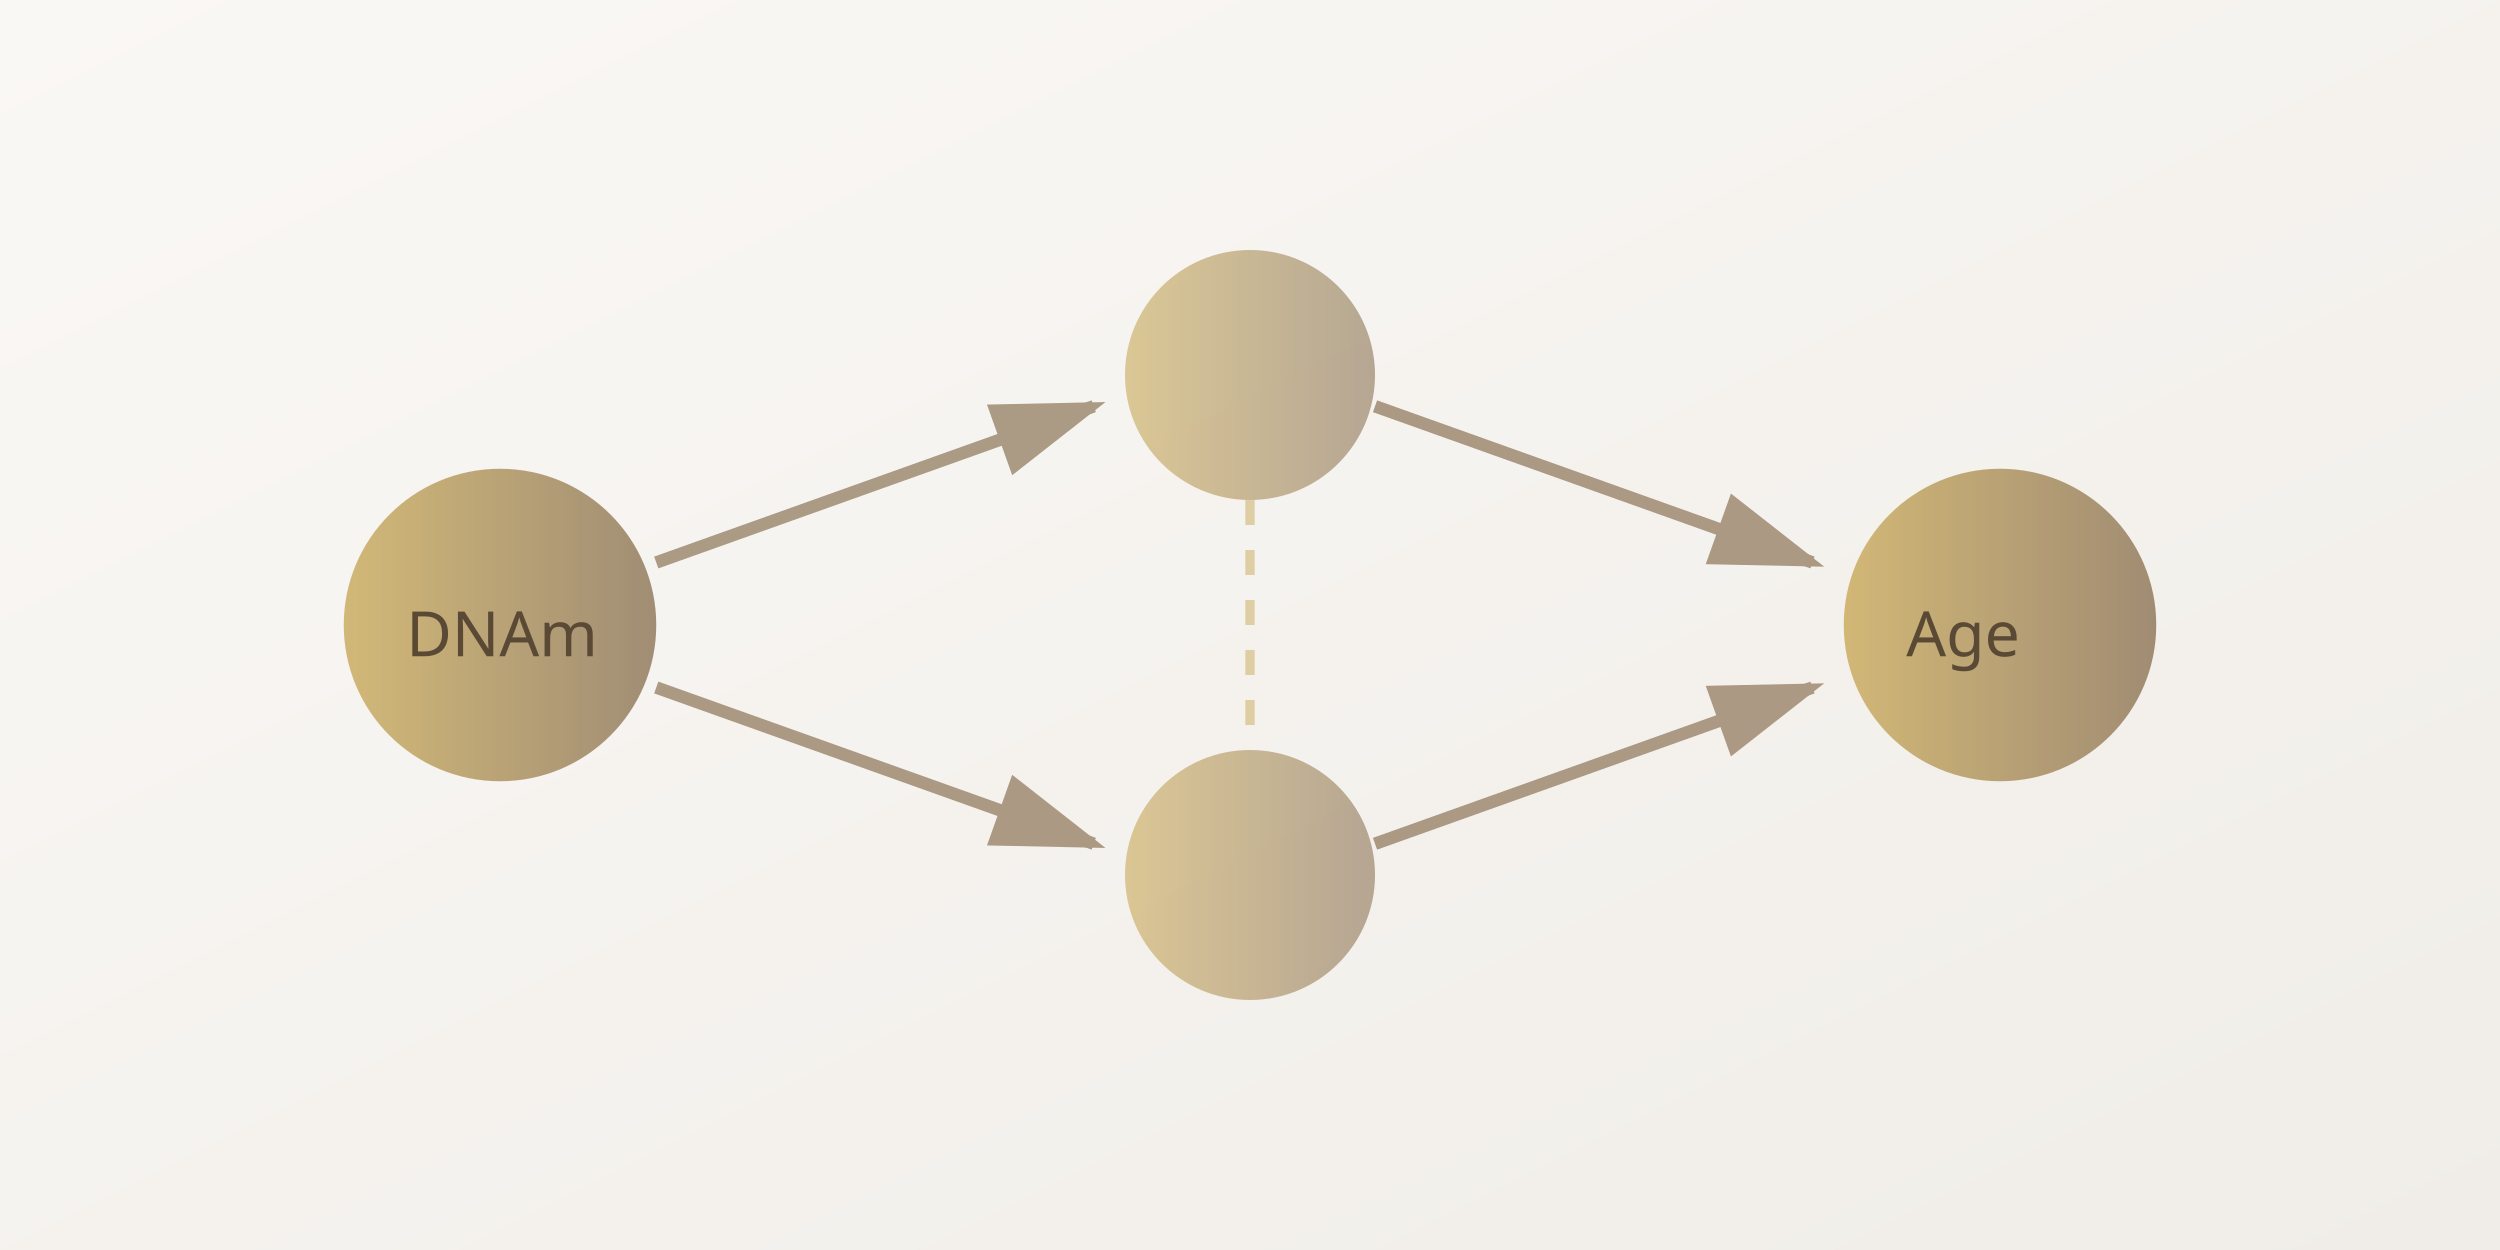
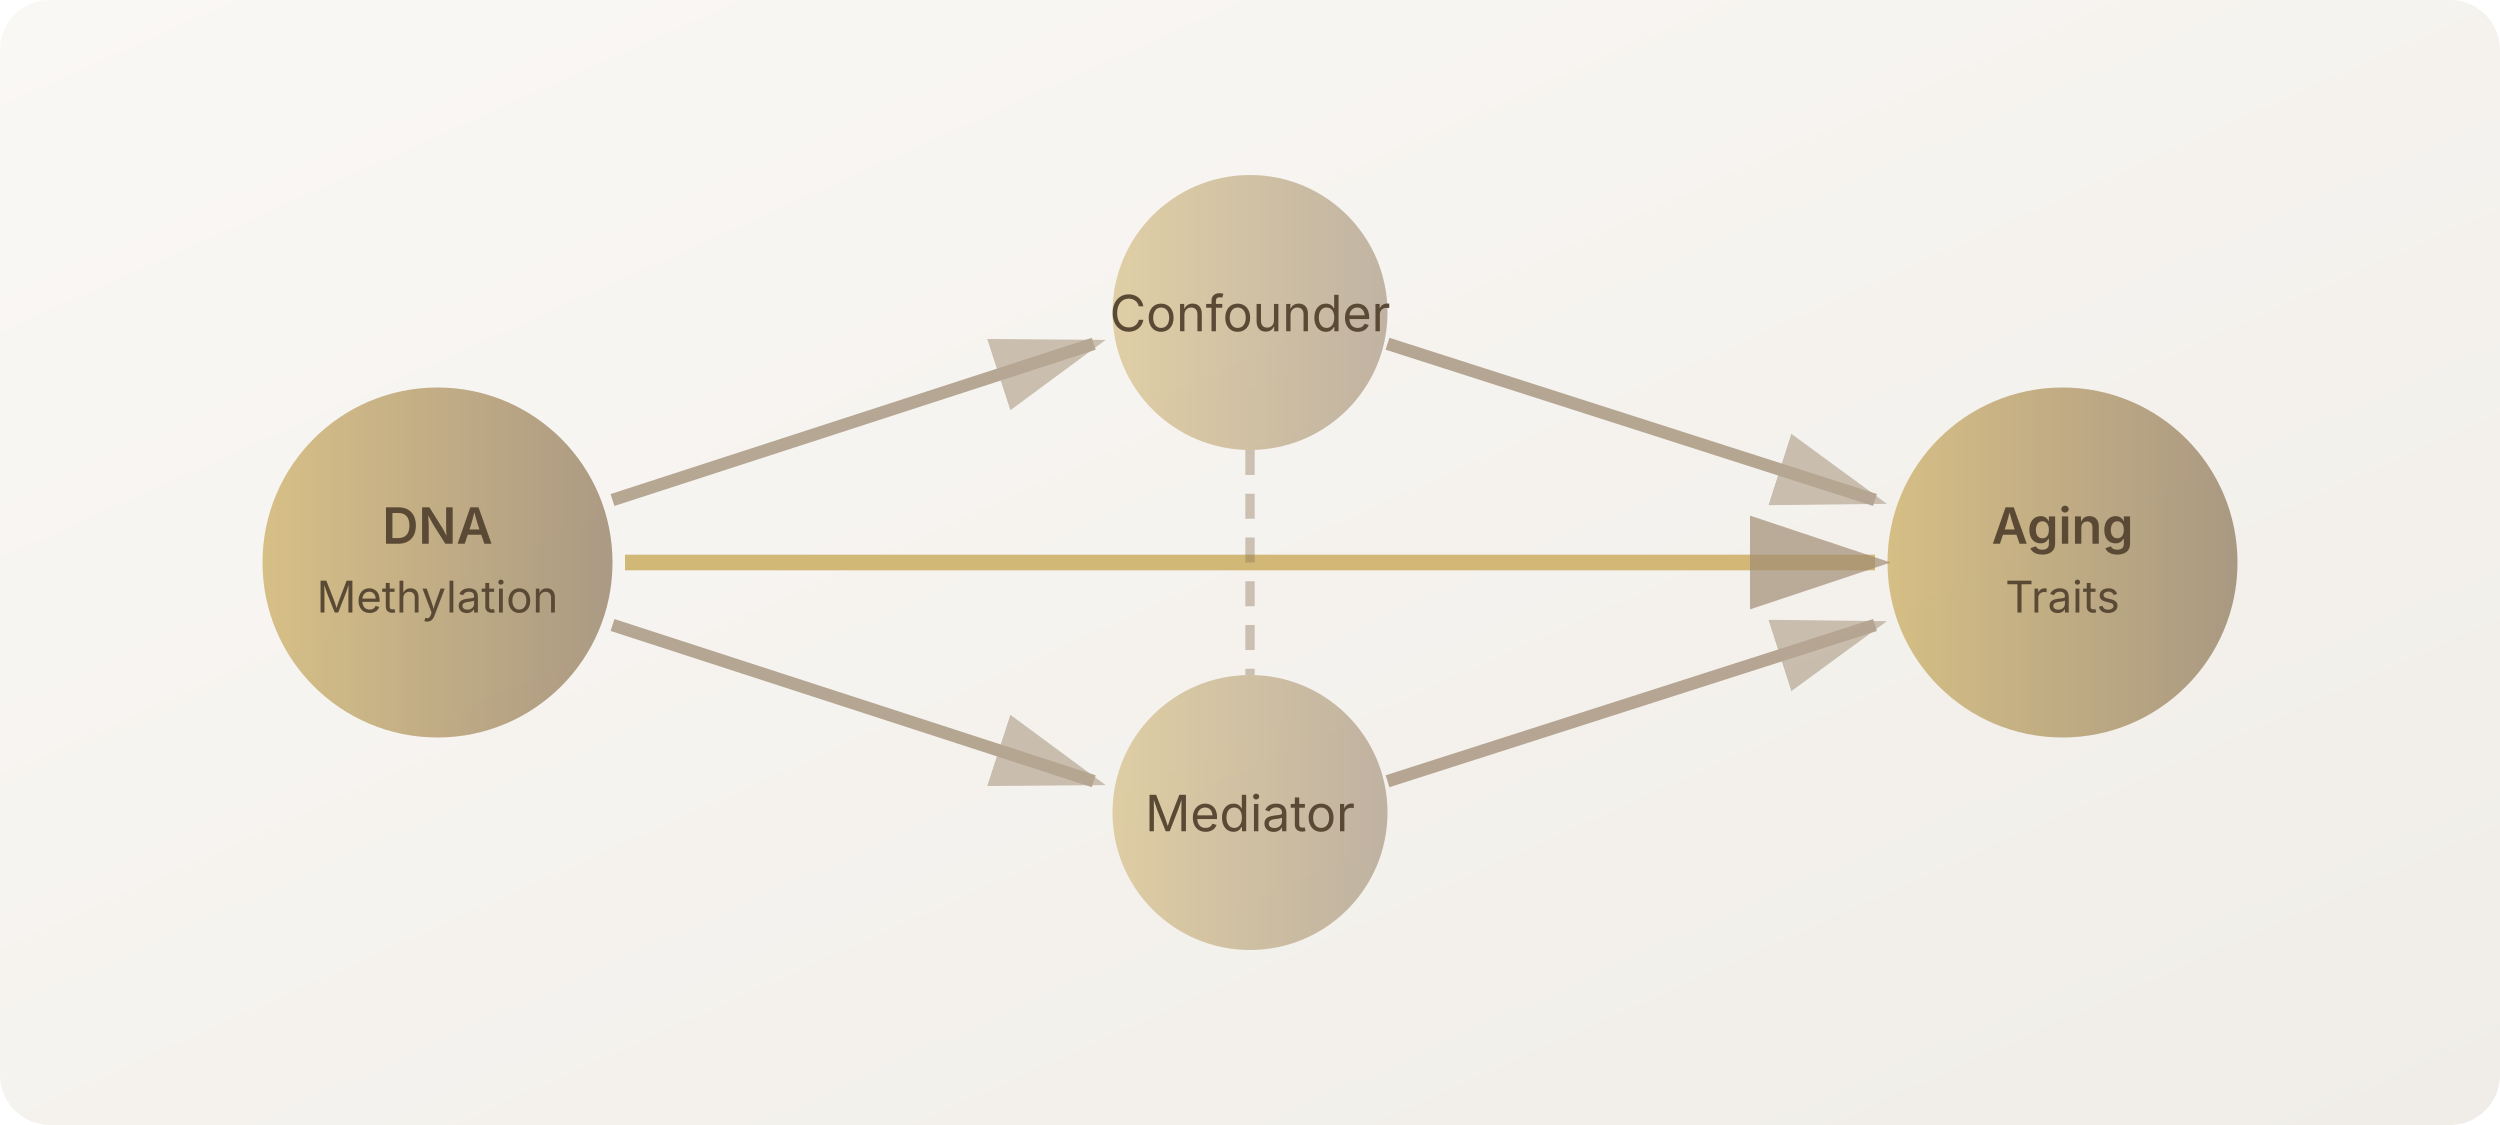
- <svg xmlns="http://www.w3.org/2000/svg" viewBox="0 0 400 200">
+ <svg xmlns="http://www.w3.org/2000/svg" viewBox="0 0 400 180" preserveAspectRatio="xMidYMid meet">
  <defs>
-     <linearGradient id="bg4" x1="0%" y1="0%" x2="100%" y2="100%">
+     <linearGradient id="bgCausal" x1="0%" y1="0%" x2="100%" y2="100%">
      <stop offset="0%" stop-color="#faf8f5" />
      <stop offset="100%" stop-color="#f0ede8" />
    </linearGradient>
-     <linearGradient id="gold4" x1="0%" y1="0%" x2="100%" y2="0%">
+     <linearGradient id="goldCausal" x1="0%" y1="0%" x2="100%" y2="0%">
      <stop offset="0%" stop-color="#c9a959" />
      <stop offset="100%" stop-color="#8b7355" />
    </linearGradient>
-   </defs>
-   <rect fill="url(#bg4)" width="400" height="200" />
-   <circle cx="80" cy="100" r="25" fill="url(#gold4)" opacity="0.8" />
-   <circle cx="200" cy="60" r="20" fill="url(#gold4)" opacity="0.6" />
-   <circle cx="200" cy="140" r="20" fill="url(#gold4)" opacity="0.6" />
-   <circle cx="320" cy="100" r="25" fill="url(#gold4)" opacity="0.8" />
-   <defs>
-     <marker id="arrow" markerWidth="10" markerHeight="10" refX="8" refY="3" orient="auto">
-       <path d="M0,0 L0,6 L9,3 z" fill="#8b7355" />
+     <marker id="arrowCausal" markerWidth="10" markerHeight="10" refX="8" refY="3" orient="auto">
+       <path d="M0,0 L0,6 L9,3 z" fill="#8b7355" opacity="0.7" />
    </marker>
  </defs>
-   <line x1="105" y1="90" x2="175" y2="65" stroke="#8b7355" stroke-width="2" marker-end="url(#arrow)" opacity="0.7" />
-   <line x1="105" y1="110" x2="175" y2="135" stroke="#8b7355" stroke-width="2" marker-end="url(#arrow)" opacity="0.7" />
-   <line x1="220" y1="65" x2="290" y2="90" stroke="#8b7355" stroke-width="2" marker-end="url(#arrow)" opacity="0.7" />
-   <line x1="220" y1="135" x2="290" y2="110" stroke="#8b7355" stroke-width="2" marker-end="url(#arrow)" opacity="0.7" />
-   <line x1="200" y1="80" x2="200" y2="120" stroke="#c9a959" stroke-width="1.5" stroke-dasharray="4,4" opacity="0.5" />
-   <text x="65" y="105" font-family="sans-serif" font-size="10" fill="#5a4a35">DNAm</text>
-   <text x="305" y="105" font-family="sans-serif" font-size="10" fill="#5a4a35">Age</text>
+   <rect fill="url(#bgCausal)" width="400" height="180" rx="8" />
+   <circle cx="70" cy="90" r="28" fill="url(#goldCausal)" opacity="0.7" />
+   <text x="70" y="87" font-family="Inter, sans-serif" font-size="8" fill="#5a4a35" text-anchor="middle" font-weight="600">DNA</text>
+   <text x="70" y="98" font-family="Inter, sans-serif" font-size="7" fill="#5a4a35" text-anchor="middle">Methylation</text>
+   <circle cx="200" cy="50" r="22" fill="url(#goldCausal)" opacity="0.5" />
+   <text x="200" y="53" font-family="Inter, sans-serif" font-size="8" fill="#5a4a35" text-anchor="middle">Confounder</text>
+   <circle cx="200" cy="130" r="22" fill="url(#goldCausal)" opacity="0.5" />
+   <text x="200" y="133" font-family="Inter, sans-serif" font-size="8" fill="#5a4a35" text-anchor="middle">Mediator</text>
+   <circle cx="330" cy="90" r="28" fill="url(#goldCausal)" opacity="0.7" />
+   <text x="330" y="87" font-family="Inter, sans-serif" font-size="8" fill="#5a4a35" text-anchor="middle" font-weight="600">Aging</text>
+   <text x="330" y="98" font-family="Inter, sans-serif" font-size="7" fill="#5a4a35" text-anchor="middle">Traits</text>
+   <line x1="98" y1="80" x2="175" y2="55" stroke="#8b7355" stroke-width="2" marker-end="url(#arrowCausal)" opacity="0.6" />
+   <line x1="98" y1="100" x2="175" y2="125" stroke="#8b7355" stroke-width="2" marker-end="url(#arrowCausal)" opacity="0.6" />
+   <line x1="222" y1="55" x2="300" y2="80" stroke="#8b7355" stroke-width="2" marker-end="url(#arrowCausal)" opacity="0.6" />
+   <line x1="222" y1="125" x2="300" y2="100" stroke="#8b7355" stroke-width="2" marker-end="url(#arrowCausal)" opacity="0.6" />
+   <line x1="100" y1="90" x2="300" y2="90" stroke="#c9a959" stroke-width="2.5" marker-end="url(#arrowCausal)" opacity="0.8" />
+   <line x1="200" y1="72" x2="200" y2="108" stroke="#8b7355" stroke-width="1.5" stroke-dasharray="4,3" opacity="0.4" />
</svg>
